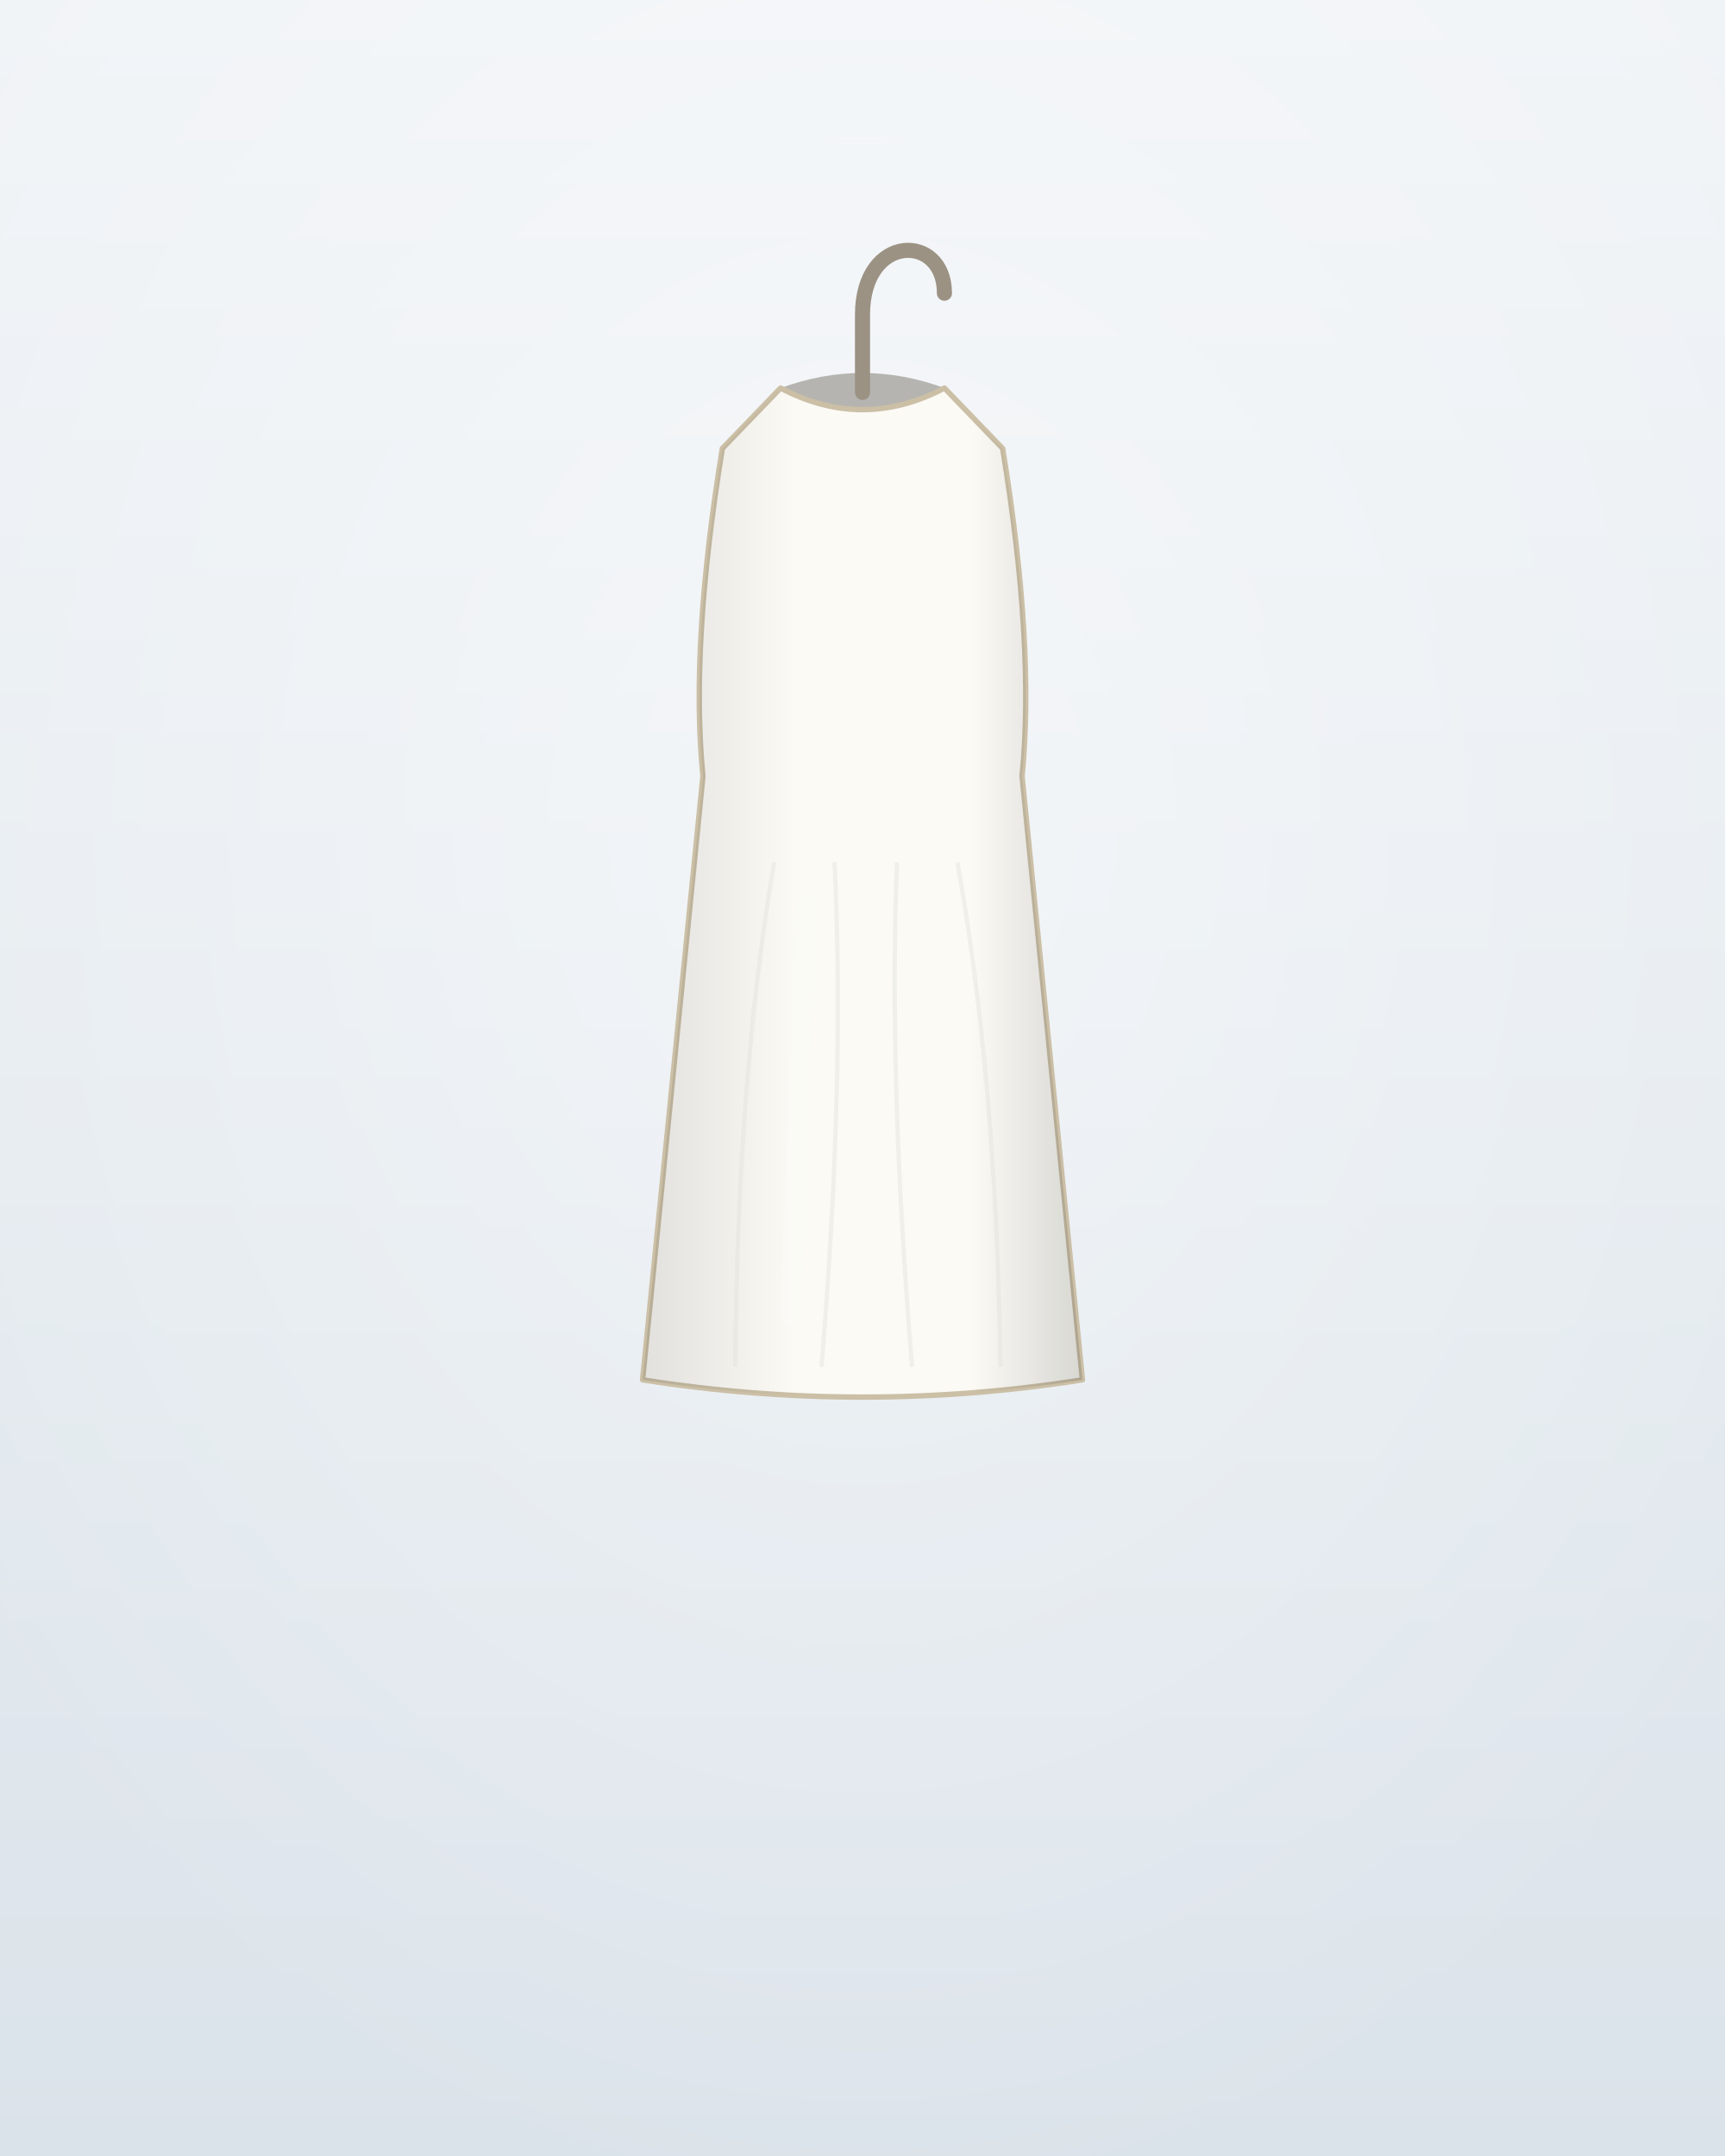
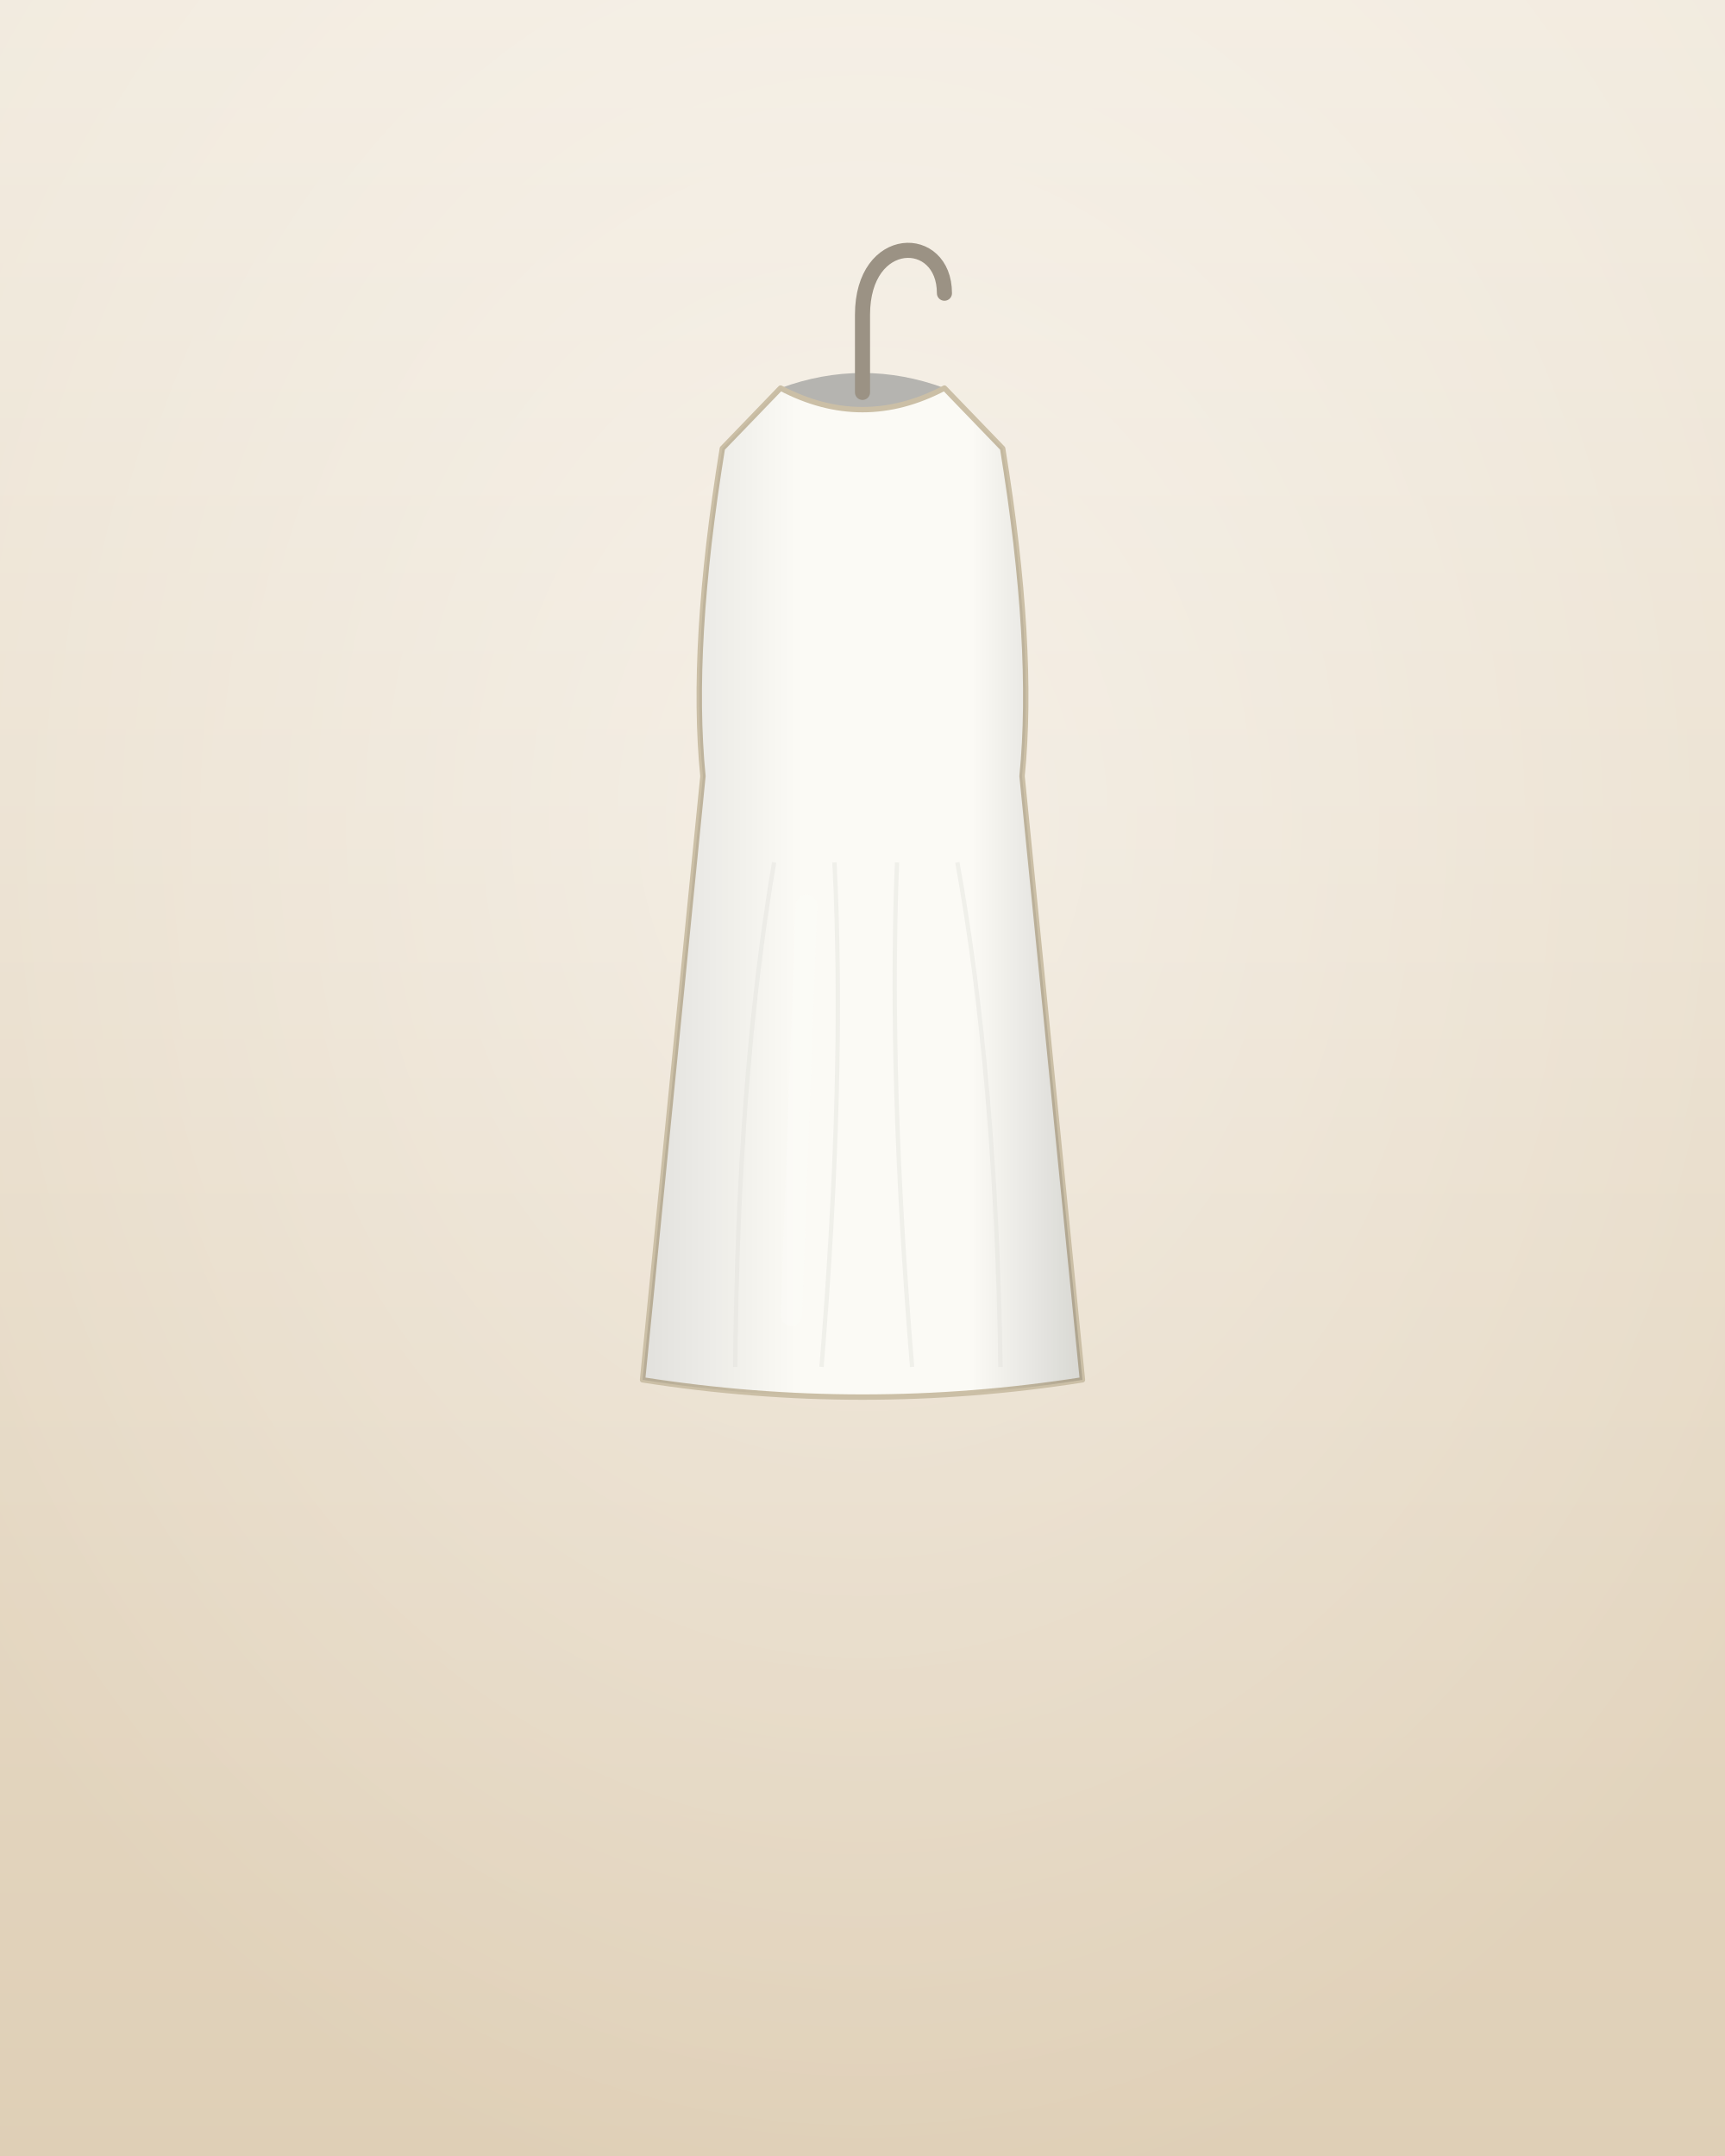
<svg xmlns="http://www.w3.org/2000/svg" viewBox="0 0 800 1000" width="800" height="1000">
  <defs>
    <linearGradient id="bg" x1="0" y1="0" x2="0" y2="1">
-       <stop offset="0" stop-color="#f1f4f7" />
-       <stop offset="1" stop-color="#dbe3ea" />
+       <stop offset="0" stop-color="#f2ebdf" />
+       <stop offset="1" stop-color="#dfcfb6" />
    </linearGradient>
    <radialGradient id="bg-glow" cx="0.5" cy="0.38" r="0.65">
      <stop offset="0" stop-color="#fff" stop-opacity="0.45" />
      <stop offset="1" stop-color="#fff" stop-opacity="0" />
    </radialGradient>
    <linearGradient id="p-sh" x1="0" y1="0" x2="1" y2="0">
      <stop offset="0" stop-color="#000" stop-opacity="0.10" />
      <stop offset="0.35" stop-color="#000" stop-opacity="0" />
      <stop offset="0.75" stop-color="#000" stop-opacity="0" />
      <stop offset="1" stop-color="#000" stop-opacity="0.14" />
    </linearGradient>
  </defs>
  <rect width="800" height="1000" fill="url(#bg)" />
  <rect width="800" height="1000" fill="url(#bg-glow)" />
  <path d="M362 180 Q400 166 438 180 Q400 200 362 180Z" fill="#b5b4b0" />
  <path d="M400 182V146C400 108 438 108 438 136" fill="none" stroke="#9b9284" stroke-width="7" stroke-linecap="round" />
  <path d="M362 180 L335 208 Q320 300 326 360 L298 640 Q400 656 502 640 L474 360 Q480 300 465 208 L438 180 Q400 200 362 180Z" fill="#fbfaf5" stroke="#cbbfa6" stroke-width="2.5" stroke-linejoin="round" />
  <path d="M362 180 L335 208 Q320 300 326 360 L298 640 Q400 656 502 640 L474 360 Q480 300 465 208 L438 180 Q400 200 362 180Z" fill="url(#p-sh)" />
  <path d="M359 400 Q342 500 341 634" fill="none" stroke="#dddcd8" stroke-width="2" opacity="0.35" />
  <path d="M387 400 Q392 500 381 634" fill="none" stroke="#dddcd8" stroke-width="2" opacity="0.35" />
  <path d="M416 400 Q412 500 423 634" fill="none" stroke="#dddcd8" stroke-width="2" opacity="0.35" />
  <path d="M444 400 Q462 500 464 634" fill="none" stroke="#dddcd8" stroke-width="2" opacity="0.35" />
  <path d="M374 420 L367 610" stroke="#fcfcf8" stroke-width="10" opacity="0.35" stroke-linecap="round" />
</svg>
